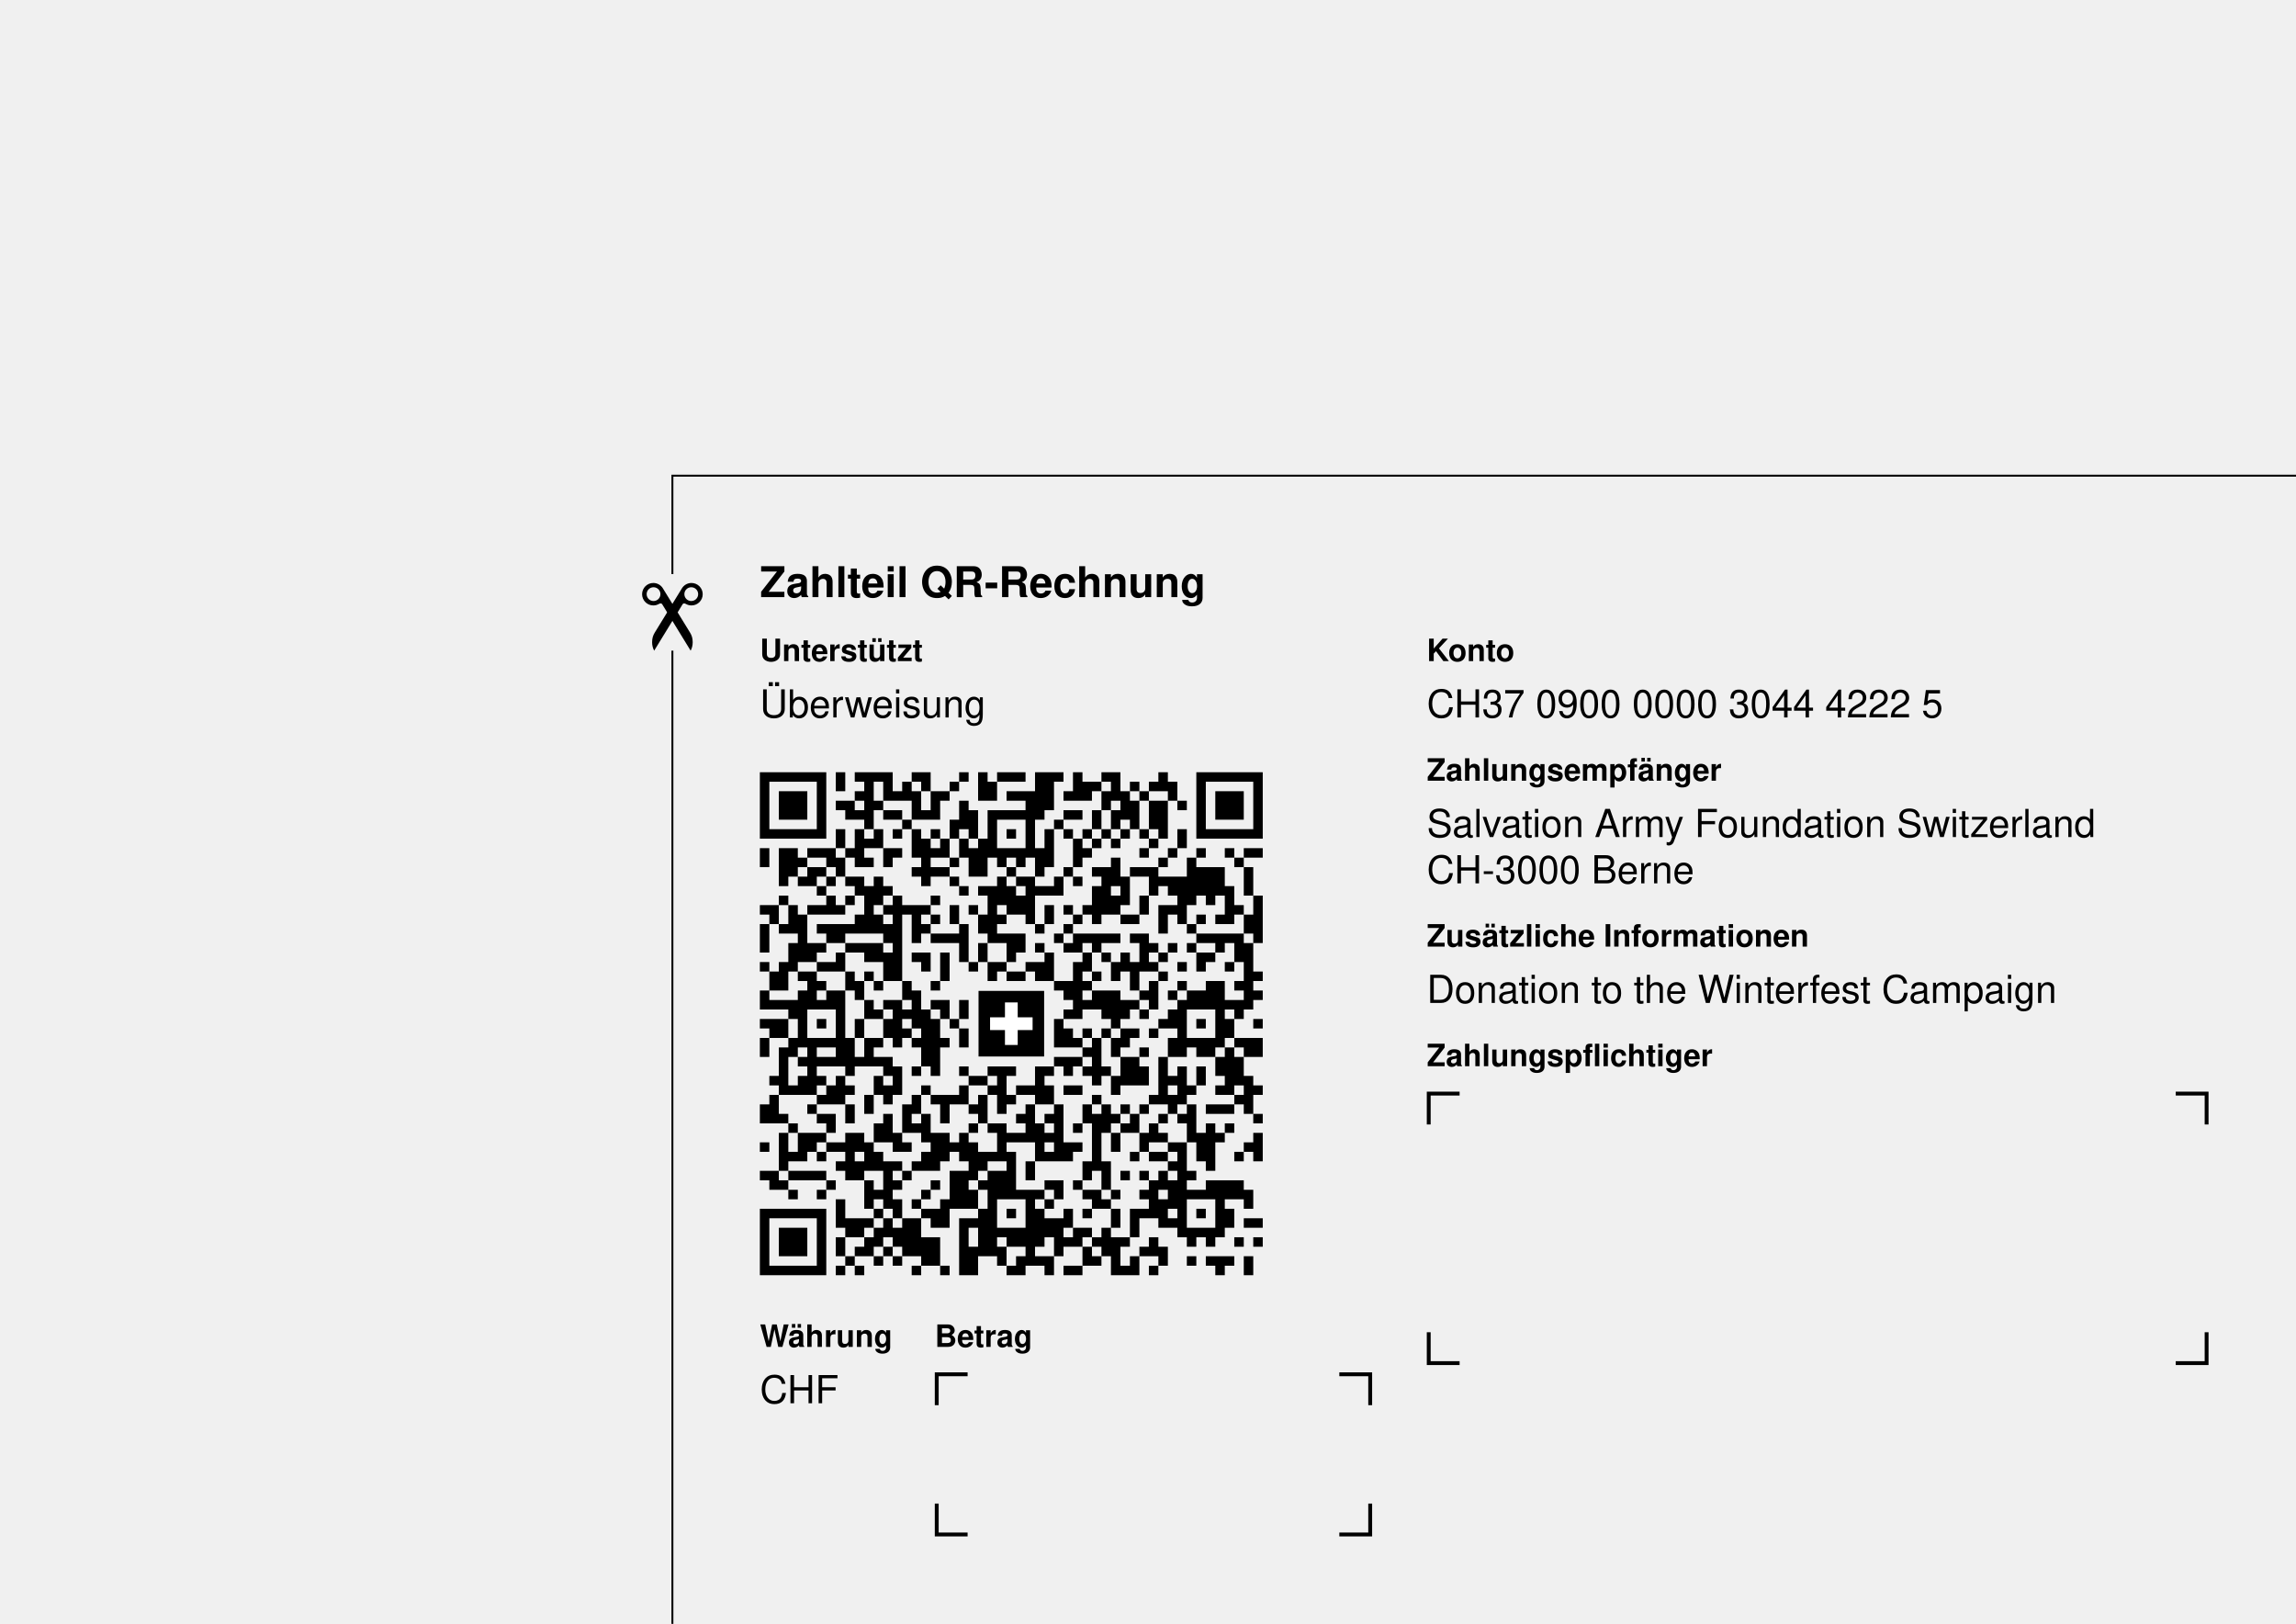
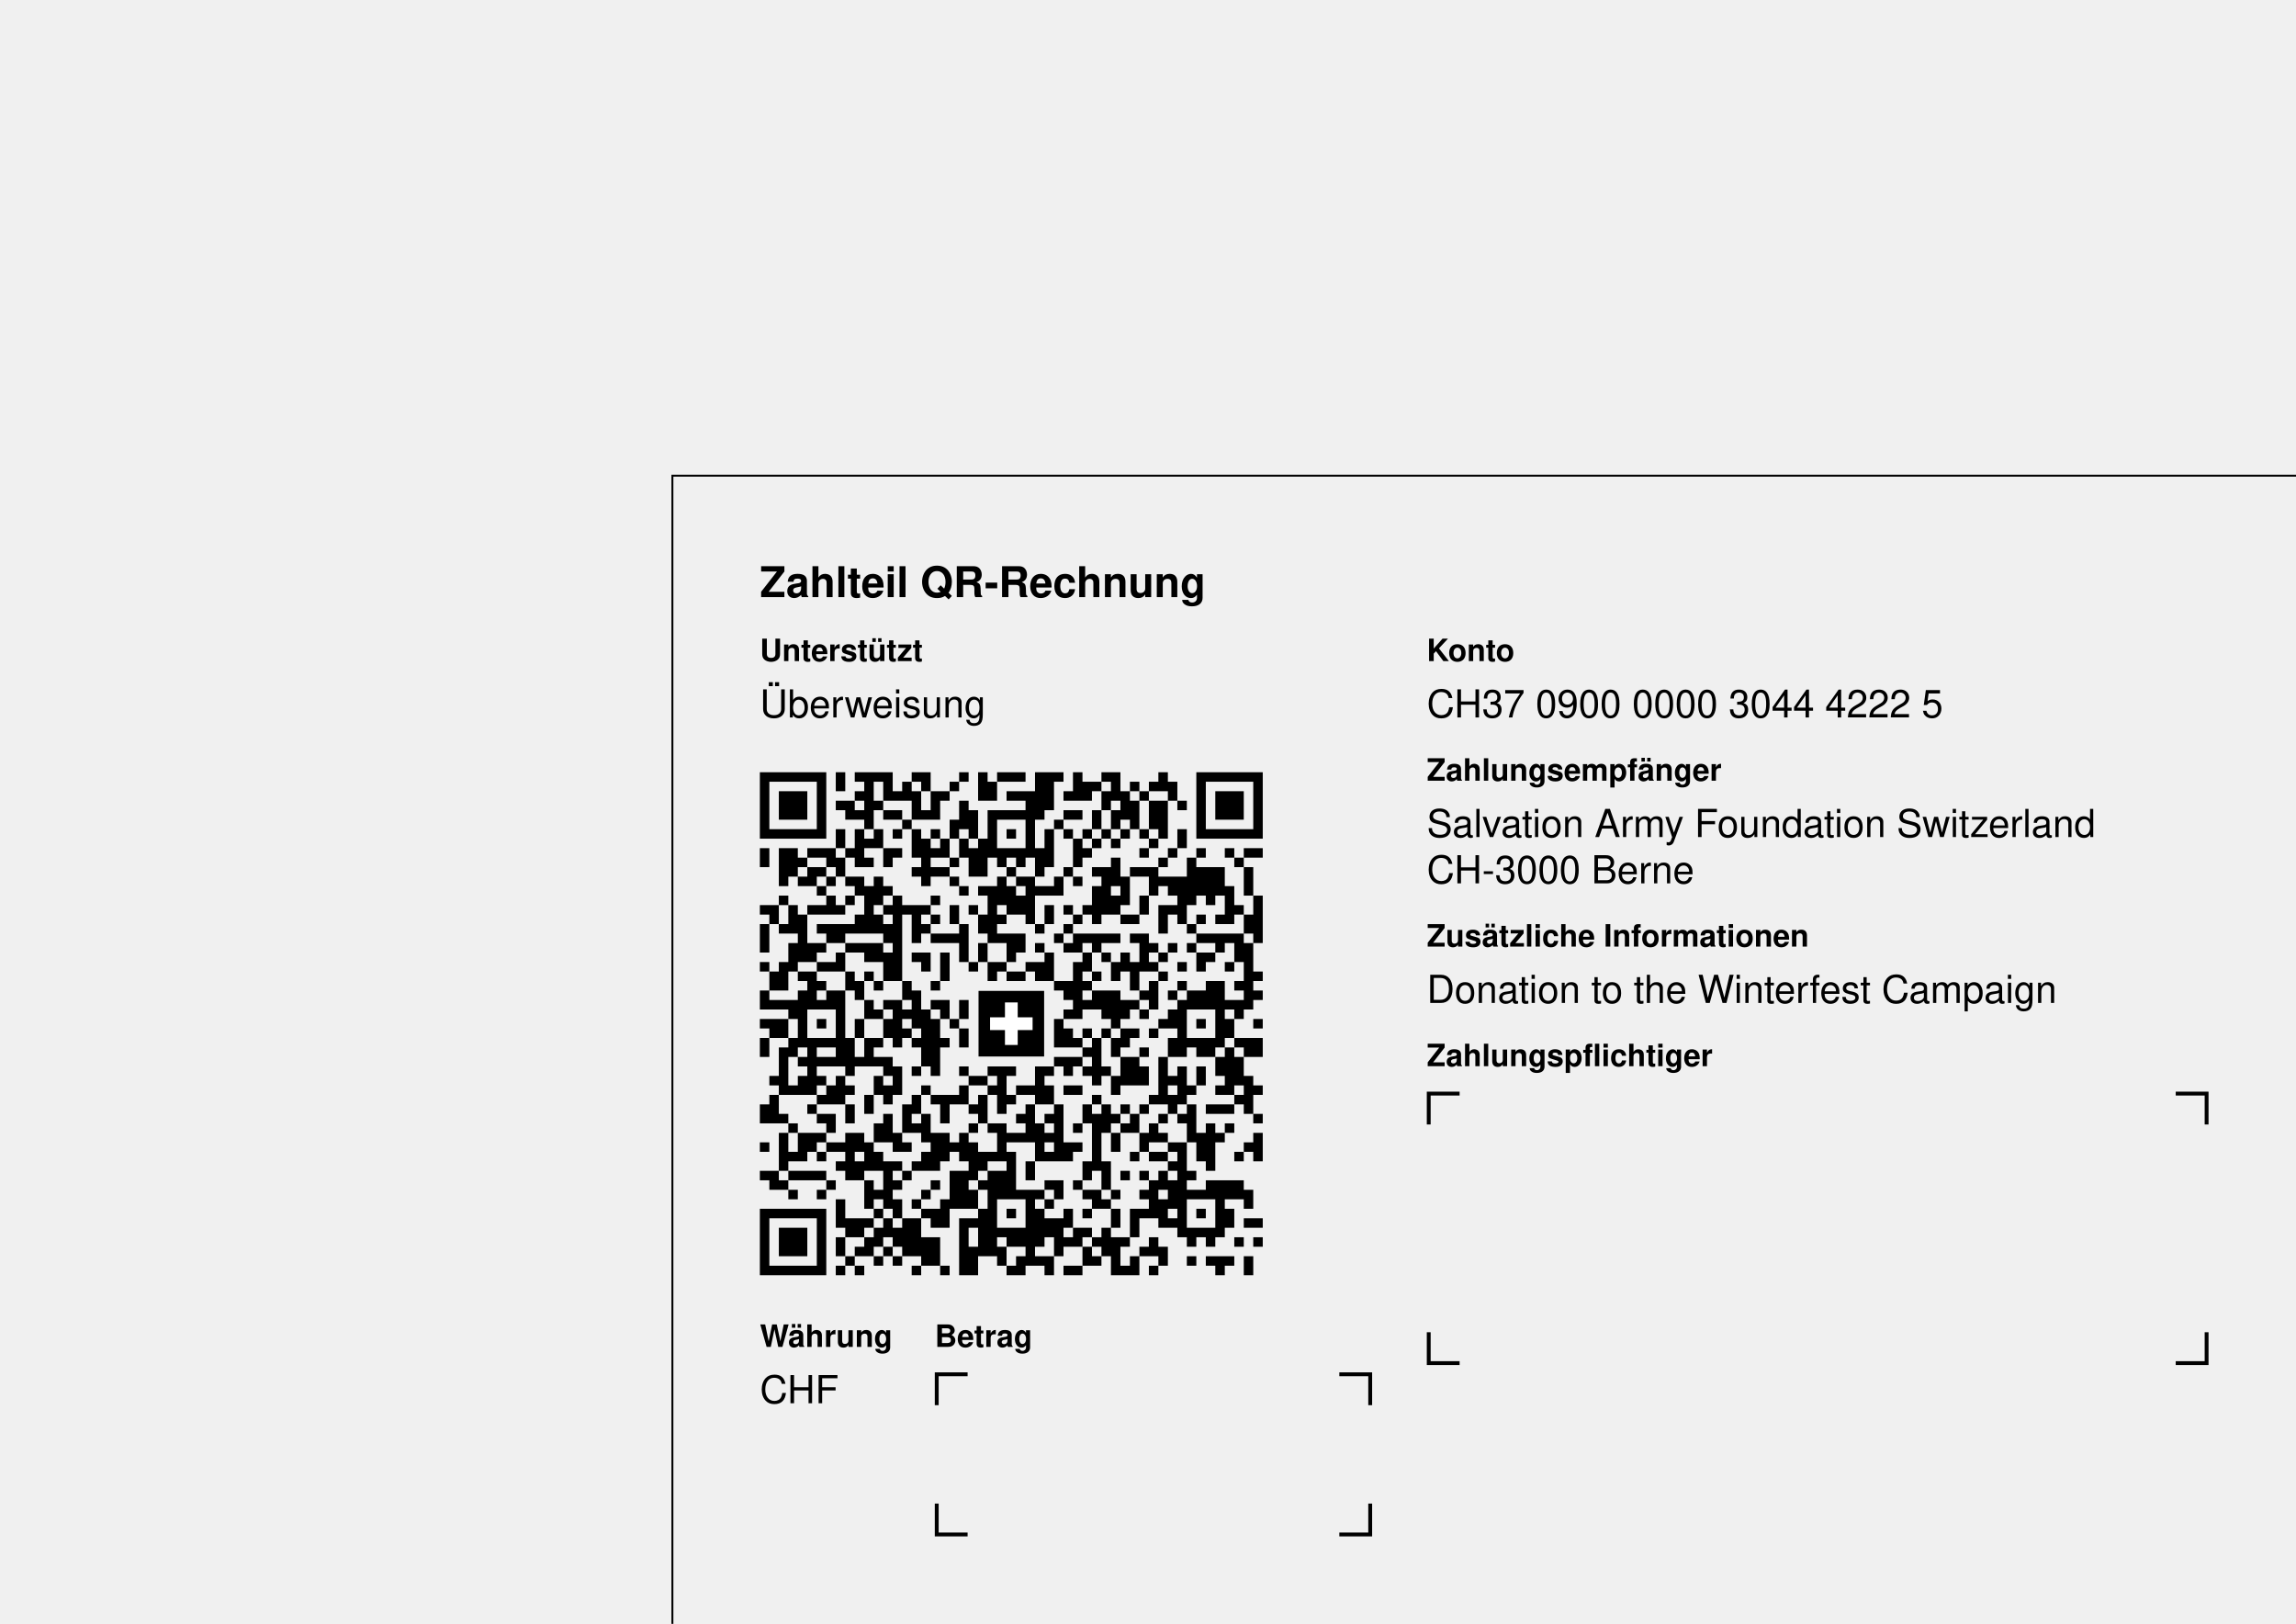
<svg xmlns="http://www.w3.org/2000/svg" width="210mm" height="148.5mm" version="1.1" viewBox="0 0 595.276 420.945">
  <g font-family="Helvetica,Arial" transform="translate(0 420.945)">
    <g transform="translate(174.331 -0)">
-       <path d="M0,-0l0,-252.283m0,-19.843l0,-25.512l420.945,0" stroke="#000000" stroke-width="0.5" fill="none" />
-     </g>
-     <g transform="translate(168.038 -252.283) scale(0.013)">
-       <path d="M131.754,-359.388c-33.041,54.539,-52.384,110.154,-52.384,192.144c0,62.702,15.27,120.654,41.122,167.596l567.598,-926.232c10.25,-16.724,34.279,-23.091,63.969,-5.805c33.06,19.242,71.495,30.268,112.507,30.268 c123.676,0,223.937,-100.261,223.937,-223.937c0,-123.676,-100.261,-223.937,-223.937,-223.937c-76.348,0,-143.773,38.208,-184.195,96.548l-548.617,893.353zm728.561,-904.861c75.929,0,137.48,61.551,137.48,137.48 c0,75.929,-61.551,137.48,-137.48,137.48c-75.929,0,-137.48,-61.551,-137.48,-137.48c0,-75.929,61.551,-137.48,137.48,-137.48z" fill="#000000" />
-     </g>
-     <g transform="translate(180.624 -252.283) scale(-0.013 0.013)">
-       <path d="M131.754,-359.388c-33.041,54.539,-52.384,110.154,-52.384,192.144c0,62.702,15.27,120.654,41.122,167.596l567.598,-926.232c10.25,-16.724,34.279,-23.091,63.969,-5.805c33.06,19.242,71.495,30.268,112.507,30.268 c123.676,0,223.937,-100.261,223.937,-223.937c0,-123.676,-100.261,-223.937,-223.937,-223.937c-76.348,0,-143.773,38.208,-184.195,96.548l-548.617,893.353zm728.561,-904.861c75.929,0,137.48,61.551,137.48,137.48 c0,75.929,-61.551,137.48,-137.48,137.48c-75.929,0,-137.48,-61.551,-137.48,-137.48c0,-75.929,61.551,-137.48,137.48,-137.48z" fill="#000000" />
+       <path d="M0,-0l0,-297.638l420.945,0" stroke="#000000" stroke-width="0.5" fill="none" />
    </g>
    <g transform="translate(197.008 -0)">
      <text x="0" y="-266.161" font-size="11" font-weight="bold">Zahlteil QR-Rechnung</text>
      <text x="0" y="-249.561" font-size="8" font-weight="bold">Unterstützt</text>
      <text x="0" y="-234.961" font-size="10">Überweisung</text>
      <text x="0" y="-71.797" font-size="8" font-weight="bold">Währung</text>
      <text x="0" y="-57.197" font-size="10">CHF</text>
    </g>
    <g transform="translate(242.362 -0)">
      <text x="0" y="-71.797" font-size="8" font-weight="bold">Betrag</text>
      <path d="M0.5,-31.181l0,8.004l8.004,0m96.378,0l8.004,0l0,-8.004m0,-25.512l0,-8.004l-8.004,0m-96.378,0l-8.004,0l0,8.004" stroke="#000000" fill="none" />
    </g>
    <g transform="translate(197.008 -90.382) scale(2.46)">
      <path d="M0,-53h7v1h-7zm8,0h1v2h-1zm2,0h4v1h-4zm6,0h2v1h-2zm5,0h1v1h-1zm2,0h1v3h-1z m2,0h3v1h-3zm4,0h2v4h-2zm2,0h1v1h-1zm2,0h1v3h-1zm3,0h2v1h-2zm6,0h1v2h-1z m4,0h7v1h-7zm-46,1h1v6h-1zm6,0h1v6h-1zm5,0h1v5h-1zm2,0h1v2h-1zm2,0h1v2h-1z m2,0h1v1h-1zm3,0h1v1h-1zm4,0h1v2h-1zm10,0h2v1h-2zm3,0h1v2h-1zm2,0h1v1h-1z m2,0h1v1h-1zm2,0h1v2h-1zm3,-0h1v6h-1zm6,0h1v6h-1zm-50,1h3v3h-3zm8,0h1v1h-1z m4,0h1v1h-1zm2,0h1v3h-1zm2,0h1v3h-1zm1,0h1v1h-1zm7,0h3v1h-3zm6,0h1v1h-1z m2,0h1v1h-1zm2,0h1v2h-1zm2,0h1v3h-1zm2,0h1v1h-1zm8,0h3v3h-3zm-40,1h2v1h-2z m4,0h1v1h-1zm9,-0h1v3h-1zm7,0h1v6h-1zm11,-0h1v3h-1zm2,0h2v3h-2zm3,0h1v1h-1z m-35,1h2v1h-2zm4,0h2v1h-2zm4,0h1v1h-1zm5,-0h1v3h-1zm2,0h1v5h-1zm1,0h3v1h-3z m4,0h1v1h-1zm3,0h2v1h-2zm3,-0h1v2h-1zm2,0h1v2h-1zm-22,1h1v1h-1zm5,0h1v2h-1z m11,0h1v1h-1zm-30,1h5v1h-5zm7,0h1v2h-1zm2,0h1v4h-1zm2,0h1v2h-1zm2,-0h1v1h-1z m2,0h1v3h-1zm2,-0h1v1h-1zm8,0h1v1h-1zm4,0h1v4h-1zm2,-0h1v1h-1zm2,0h1v1h-1z m2,0h1v1h-1zm2,0h1v1h-1zm2,0h1v1h-1zm2,0h1v1h-1zm2,0h1v2h-1zm3,-0h5v1h-5z m-36,1h1v1h-1zm6,0h1v5h-1zm2,0h1v2h-1zm2,0h1v2h-1zm2,0h1v4h-1zm10,0h1v3h-1z m2,0h1v1h-1zm2,0h1v1h-1zm4,0h1v1h-1zm-41,1h1v2h-1zm2,0h2v3h-2zm3,0h3v1h-3z m4,0h1v1h-1zm4,0h2v1h-2zm5,0h1v1h-1zm4,0h1v3h-1zm3,0h3v1h-3zm4,0h1v3h-1z m5,0h1v1h-1zm6,0h1v1h-1zm3,0h1v1h-1zm3,0h1v1h-1zm3,0h1v1h-1zm2,0h2v1h-2z m-47,1h1v1h-1zm3,0h2v1h-2zm4,0h1v1h-1zm2,0h1v1h-1zm7,0h1v1h-1zm5,0h1v1h-1z m2,0h1v1h-1zm10,0h1v3h-1zm5,0h1v1h-1zm3,-0h1v5h-1zm5,0h1v1h-1zm-45,1h2v1h-2z m3,0h1v1h-1zm8,0h1v1h-1zm2,0h2v1h-2zm8,0h1v1h-1zm6,0h1v1h-1zm3,0h2v1h-2z m4,0h3v1h-3zm7,-0h3v3h-3zm5,0h1v3h-1zm-49,1h1v1h-1zm2,0h2v1h-2zm3,0h1v1h-1z m2,0h2v1h-2zm3,-0h1v3h-1zm8,0h1v1h-1zm5,-0h1v3h-1zm2,0h2v1h-2zm4,-0h1v2h-1z m2,0h1v1h-1zm3,-0h1v4h-1zm2,0h1v3h-1zm3,0h4v1h-4zm-35,1h1v1h-1zm4,0h2v1h-2z m3,0h1v1h-1zm8,0h1v1h-1zm2,0h2v1h-2zm3,0h1v3h-1zm2,0h1v4h-1zm1,0h2v1h-2z m6,0h1v4h-1zm6,0h1v1h-1zm2,0h2v1h-2zm6,0h1v4h-1zm-47,1h1v1h-1zm5,0h1v2h-1z m2,0h1v1h-1zm2,0h1v4h-1zm3,0h1v9h-1zm4,0h1v1h-1zm6,0h1v5h-1zm3,0h1v2h-1z m10,0h1v2h-1zm3,0h1v2h-1zm4,0h1v3h-1zm3,0h1v1h-1zm5,0h1v5h-1zm-52,1h2v1h-2z m3,0h1v3h-1zm2,0h2v1h-2zm3,0h1v1h-1zm5,0h1v1h-1zm2,0h3v1h-3zm5,0h1v2h-1z m2,0h1v1h-1zm8,0h1v2h-1zm2,0h1v1h-1zm2,0h1v1h-1zm8,0h1v3h-1zm1,0h1v1h-1z m7,0h1v1h-1zm-49,1h1v1h-1zm3,0h1v5h-1zm6,0h1v2h-1zm2,0h1v2h-1zm4,0h1v3h-1z m2,0h1v1h-1zm5,0h1v2h-1zm2,0h1v1h-1zm8,0h1v1h-1zm5,0h2v1h-2zm8,0h1v1h-1z m2,0h1v1h-1zm3,0h1v2h-1zm-51,1h1v3h-1zm2,0h1v1h-1zm4,0h4v1h-4zm7,0h1v2h-1z m4,0h1v1h-1zm4,0h1v4h-1zm8,0h1v1h-1zm3,0h1v1h-1zm13,0h1v1h-1zm-38,1h2v1h-2z m11,0h3v1h-3zm7,0h3v1h-3zm6,0h1v1h-1zm2,0h5v1h-5zm6,0h2v1h-2zm7,0h5v1h-5z m-43,1h1v3h-1zm2,0h2v1h-2zm4,0h4v1h-4zm14,0h1v2h-1zm3,0h2v1h-2zm3,0h1v1h-1z m3,0h2v1h-2zm3,0h1v1h-1zm5,0h1v3h-1zm1,0h1v1h-1zm2,0h1v1h-1zm2,0h1v1h-1z m3,0h1v1h-1zm2,0h2v2h-2zm-45,1h1v1h-1zm3,0h1v2h-1zm3,0h3v1h-3zm5,0h2v1h-2z m3,0h1v3h-1zm7,0h1v1h-1zm4,0h1v3h-1zm4,0h1v2h-1zm2,0h1v1h-1zm2,0h1v2h-1z m4,0h1v1h-1zm4,0h2v1h-2zm-46,1h1v1h-1zm2,0h1v3h-1zm4,0h2v1h-2zm7,0h1v2h-1z m4,0h1v1h-1zm5,0h1v1h-1zm2,0h2v1h-2zm4,0h2v1h-2zm5,0h1v6h-1zm4,0h1v2h-1z m2,0h1v3h-1zm2,0h1v1h-1zm3,0h1v1h-1zm2,0h1v1h-1zm3,0h1v1h-1zm2,0h1v5h-1z m-50,1h1v2h-1zm3,0h2v1h-2zm5,0h1v2h-1zm2,0h1v1h-1zm13,0h1v1h-1zm2,0h2v1h-2z m3,0h1v1h-1zm6,0h1v1h-1zm7,0h1v1h-1zm10,0h1v1h-1zm-47,1h1v3h-1zm1,0h1v1h-1z m4,0h1v2h-1zm2,0h1v1h-1zm3,0h1v2h-1zm3,0h1v1h-1zm13,0h2v1h-2zm3,0h1v1h-1z m7,0h1v3h-1zm3,0h1v1h-1zm3,0h2v3h-2zm3,0h1v1h-1zm-50,1h1v2h-1zm4,0h1v6h-1z m3,0h2v2h-2zm9,0h1v4h-1zm16,0h1v1h-1zm3,0h3v2h-3zm5,0h1v1h-1zm3,0h1v1h-1z m2,0h2v2h-2zm7,0h1v1h-1zm-51,1h3v1h-3zm5,0h1v1h-1zm5,0h1v2h-1zm2,0h2v1h-2z m5,0h2v1h-2zm3,0h1v2h-1zm13,0h1v1h-1zm4,0h2v1h-2zm6,0h1v6h-1zm5,0h2v1h-2z m-46,1h1v1h-1zm5,0h1v6h-1zm4,0h1v1h-1zm2,0h1v4h-1zm1,0h1v1h-1zm2,0h1v6h-1z m2,0h1v1h-1zm13,0h1v1h-1zm4,0h3v1h-3zm4,0h1v1h-1zm3,0h1v2h-1zm5,0h1v4h-1z m2,0h1v1h-1zm-50,1h3v1h-3zm6,0h1v1h-1zm4,0h1v2h-1zm3,0h1v2h-1zm5,0h1v6h-1z m2,0h1v1h-1zm11,0h1v3h-1zm6,0h1v1h-1zm5,0h1v1h-1zm4,0h1v1h-1zm3,0h1v2h-1z m3,0h1v1h-1zm-51,1h2v1h-2zm14,0h1v1h-1zm6,0h1v2h-1zm11,0h1v2h-1zm2,0h1v1h-1z m2,0h1v1h-1zm2,0h2v1h-2zm3,0h1v1h-1zm-41,1h1v2h-1zm3,0h1v2h-1zm2,0h1v6h-1z m1,0h2v1h-2zm3,0h1v4h-1zm2,0h1v3h-1zm1,0h1v1h-1zm4,0h1v1h-1zm3,0h1v1h-1z m14,0h1v1h-1zm2,-0h1v5h-1zm2,0h2v1h-2zm6,-0h1v2h-1zm2,0h3v1h-3zm5,0h3v1h-3z m-48,1h1v5h-1zm32,0h1v1h-1zm3,0h1v1h-1zm3,0h1v1h-1zm6,0h2v1h-2zm3,0h1v5h-1z m2,0h2v1h-2zm-47,1h1v1h-1zm2,0h2v1h-2zm4,0h1v1h-1zm2,0h2v1h-2zm19,0h3v1h-3z m7,-0h2v3h-2zm4,0h1v5h-1zm6,0h1v2h-1zm2,-0h1v3h-1zm-37,1h2v1h-2zm3,0h1v1h-1z m5,0h1v1h-1zm3,0h3v1h-3zm5,-0h1v4h-1zm1,0h1v1h-1zm2,0h1v1h-1zm2,0h1v1h-1z m2,0h1v1h-1zm4,-0h1v2h-1zm4,0h1v4h-1zm2,0h1v2h-1zm-45,1h1v1h-1zm3,0h1v2h-1z m2,0h1v1h-1zm2,0h1v3h-1zm4,0h1v2h-1zm2,0h1v2h-1zm8,0h2v1h-2zm3,0h1v4h-1z m12,0h1v2h-1zm6,0h1v1h-1zm8,0h1v4h-1zm-48,1h1v1h-1zm4,0h1v2h-1zm2,0h1v1h-1z m4,0h1v2h-1zm4,0h1v1h-1zm4,0h1v2h-1zm3,0h1v1h-1zm3,0h2v1h-2zm3,0h1v2h-1z m2,0h2v1h-2zm13,0h1v1h-1zm3,0h1v1h-1zm4,0h1v1h-1zm-51,1h1v3h-1zm5,0h1v1h-1z m5,0h1v2h-1zm5,0h1v2h-1zm2,0h3v1h-3zm5,0h1v3h-1zm3,0h1v1h-1zm9,0h1v1h-1z m6,0h1v1h-1zm2,0h1v2h-1zm7,0h1v1h-1zm-50,1h1v2h-1zm5,0h1v1h-1zm4,0h1v2h-1z m6,0h1v3h-1zm4,0h1v2h-1zm3,0h1v1h-1zm6,0h1v4h-1zm3,0h1v6h-1zm3,-0h1v2h-1z m2,0h1v3h-1zm2,0h1v1h-1zm2,0h1v1h-1zm5,0h1v4h-1zm2,0h3v1h-3zm-45,1h1v1h-1z m4,0h2v1h-2zm7,0h1v3h-1zm4,0h1v3h-1zm10,0h1v1h-1zm3,0h1v1h-1zm5,0h1v6h-1z m2,0h1v1h-1zm2,0h1v2h-1zm3,0h1v1h-1zm2,0h1v1h-1zm8,0h1v1h-1zm-49,1h1v1h-1z m4,0h1v1h-1zm5,0h1v2h-1zm4,0h1v1h-1zm6,0h1v1h-1zm2,0h2v1h-2zm5,0h1v4h-1z m4,0h1v1h-1zm5,0h1v1h-1zm3,0h1v2h-1zm6,0h1v5h-1zm2,0h1v1h-1zm-47,1h1v4h-1z m2,0h2v2h-2zm2,0h1v1h-1zm3,0h1v5h-1zm1,0h1v2h-1zm4,0h1v2h-1zm4,0h2v3h-2z m3,0h1v3h-1zm4,0h3v1h-3zm5,0h1v1h-1zm7,0h1v2h-1zm3,0h1v2h-1zm2,0h1v1h-1z m4,0h1v3h-1zm2,0h1v1h-1zm4,0h1v3h-1zm-52,1h1v1h-1zm7,0h2v1h-2zm4,0h1v3h-1z m4,0h1v1h-1zm5,0h1v1h-1zm2,0h1v4h-1zm3,0h1v2h-1zm7,0h2v1h-2zm11,0h2v1h-2z m8,0h1v1h-1zm-48,1h2v1h-2zm3,0h1v1h-1zm6,0h1v2h-1zm5,0h1v2h-1zm6,0h2v1h-2z m3,0h1v5h-1zm4,0h1v1h-1zm2,0h1v1h-1zm7,0h1v1h-1zm2,0h2v1h-2zm3,0h1v9h-1z m6,0h1v1h-1zm-42,1h1v1h-1zm2,-0h1v2h-1zm3,0h1v5h-1zm1,0h1v1h-1zm2,0h1v1h-1z m2,0h1v1h-1zm5,0h1v1h-1zm5,-0h1v2h-1zm6,0h1v2h-1zm2,0h1v3h-1zm7,0h1v1h-1z m-43,1h2v1h-2zm3,0h4v1h-4zm12,0h1v1h-1zm5,0h2v4h-2zm4,-0h1v9h-1zm1,0h1v3h-1z m13,-0h1v1h-1zm2,0h1v1h-1zm2,0h1v2h-1zm3,0h1v1h-1zm-44,1h2v1h-2zm6,0h1v1h-1z m4,0h1v3h-1zm3,-0h1v1h-1zm4,0h1v1h-1zm5,0h1v1h-1zm7,0h2v1h-2zm3,0h1v1h-1z m8,0h1v4h-1zm2,0h1v3h-1zm4,-0h4v2h-4zm-44,1h1v1h-1zm3,0h1v1h-1zm6,0h1v1h-1z m5,0h1v1h-1zm5,0h1v2h-1zm5,0h3v1h-3zm4,0h1v1h-1zm3,0h2v1h-2zm3,0h1v1h-1z m3,0h1v1h-1zm5,0h2v1h-2zm6,0h1v2h-1zm-43,1h1v3h-1zm6,0h1v2h-1zm2,0h1v1h-1z m3,0h1v3h-1zm9,0h1v7h-1zm2,0h1v1h-1zm5,0h2v1h-2zm7,0h1v3h-1zm6,0h1v4h-1z m-48,1h7v1h-7zm12,0h1v1h-1zm5,0h2v1h-2zm6,0h1v5h-1zm3,0h1v1h-1zm3,0h1v4h-1z m3,0h1v2h-1zm2,0h1v1h-1zm3,0h1v2h-1zm2,0h1v3h-1zm1,0h1v1h-1zm6,0h1v1h-1z m3,0h1v2h-1zm-49,1h1v6h-1zm6,0h1v6h-1zm3,0h2v2h-2zm2,-0h1v1h-1zm2,0h1v2h-1z m2,0h2v4h-2zm3,-0h1v1h-1zm3,0h1v6h-1zm1,-0h1v1h-1zm8,0h2v2h-2zm13,-0h1v1h-1z m8,0h2v1h-2zm-49,1h3v3h-3zm10,0h1v2h-1zm2,0h1v2h-1zm11,-0h3v1h-3zm8,0h2v1h-2z m3,0h1v3h-1zm9,-0h3v1h-3zm-37,1h1v2h-1zm3,0h1v2h-1zm6,0h2v3h-2zm9,0h2v1h-2z m5,0h3v1h-3zm4,0h1v1h-1zm2,0h1v4h-1zm1,0h1v1h-1zm3,0h1v2h-1zm4,0h1v1h-1z m2,0h1v1h-1zm3,0h1v1h-1zm2,0h1v1h-1zm-42,1h1v1h-1zm3,0h1v1h-1zm9,0h1v3h-1z m3,0h1v2h-1zm6,0h1v1h-1zm3,0h1v2h-1zm6,0h1v1h-1zm2,0h1v2h-1zm-33,1h1v1h-1z m3,0h1v1h-1zm2,0h1v1h-1zm13,0h1v2h-1zm2,0h2v1h-2zm6,0h1v1h-1zm4,0h1v2h-1z m6,0h1v1h-1zm2,0h3v1h-3zm4,0h1v2h-1zm-50,1h5v1h-5zm7,0h1v1h-1zm2,0h1v1h-1z m6,0h1v1h-1zm3,0h1v1h-1zm7,0h1v1h-1zm4,0h1v1h-1zm2,0h2v1h-2zm6,0h1v1h-1z m3,0h1v1h-1zm7,0h1v1h-1z" fill="#000000" />
    </g>
    <g transform="translate(197.008 -90.382)">
      <path d="M56.693,-73.701h17.008v17.008h-17.008z" fill="#000000" />
      <path d="M63.543,-70.709h3.307v11.024h-3.307zm-3.858,3.858h11.024v3.307h-11.024z" fill="#ffffff" />
    </g>
    <g transform="translate(369.921 -0)">
      <text x="0" y="-249.561" font-size="8" font-weight="bold">Konto</text>
      <text x="0" y="-234.961" font-size="10">CH37 0900 0000 3044 4222 5</text>
      <text x="0" y="-218.561" font-size="8" font-weight="bold">Zahlungsempfänger</text>
      <text x="0" y="-203.961" font-size="10">Salvation Army Foundation Switzerland</text>
      <text x="0" y="-191.961" font-size="10">CH-3000 Berne</text>
      <text x="0" y="-175.561" font-size="8" font-weight="bold">Zusätzliche Informationen</text>
      <text x="0" y="-160.961" font-size="10">Donation to the Winterfest Campaign</text>
      <text x="0" y="-144.561" font-size="8" font-weight="bold">Zahlungspflichtiger</text>
      <path d="M0.5,-75.598l0,8.004l8.004,0m185.669,0l8.004,0l0,-8.004m0,-53.858l0,-8.004l-8.004,0m-185.669,0l-8.004,0l0,8.004" stroke="#000000" fill="none" />
    </g>
  </g>
</svg>
